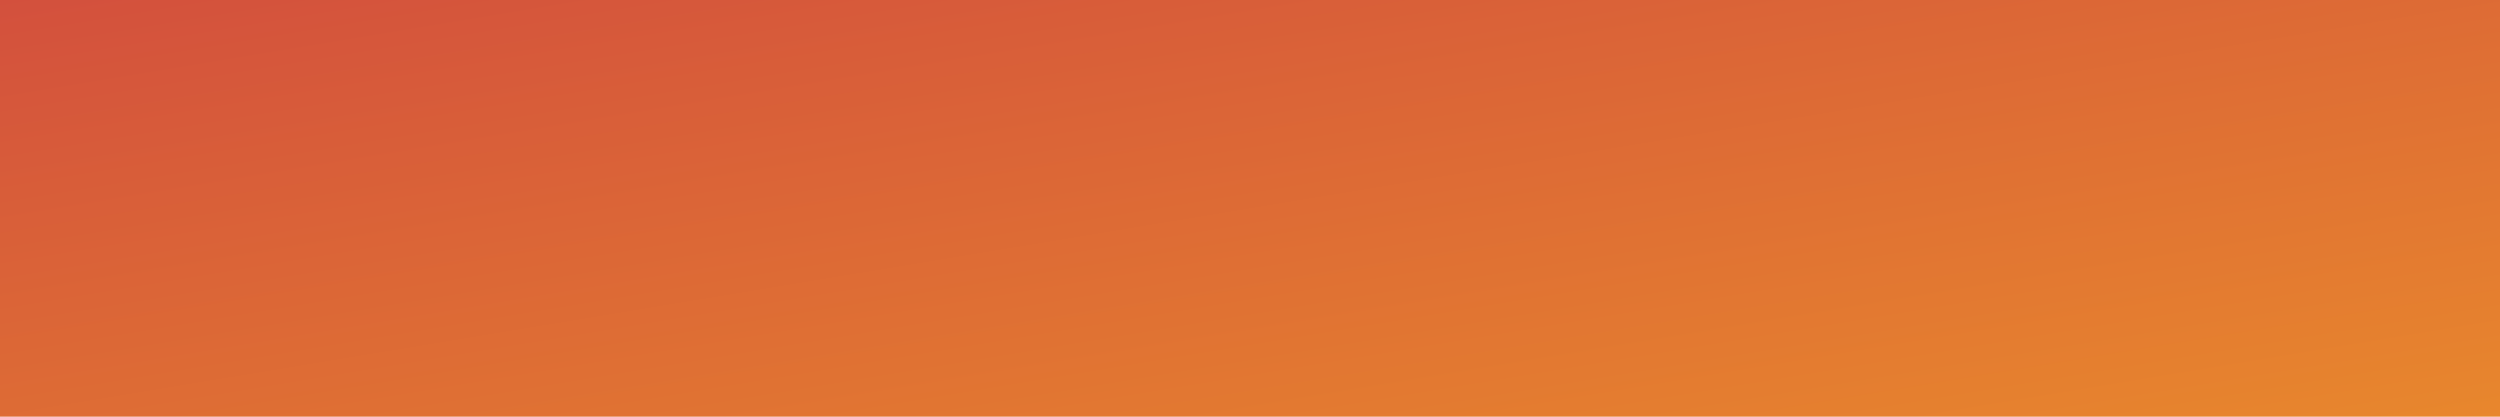
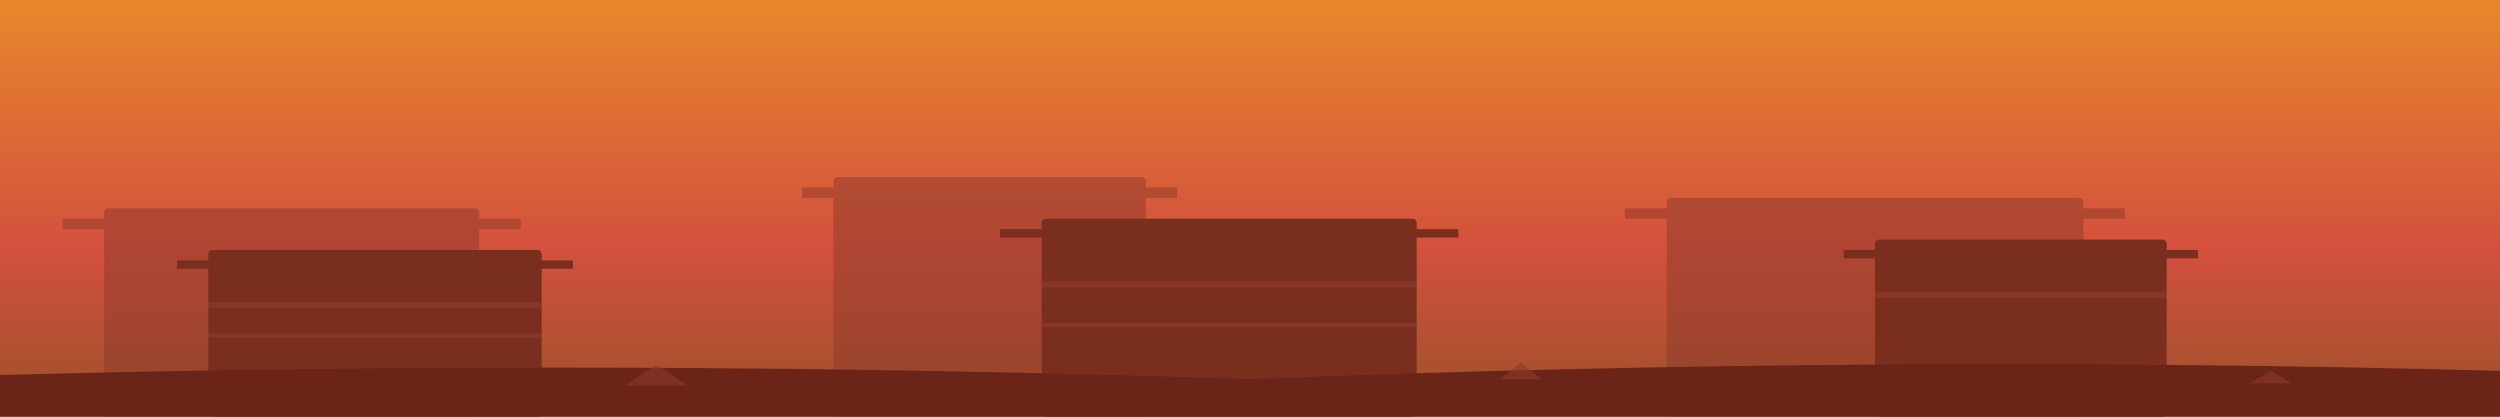
<svg xmlns="http://www.w3.org/2000/svg" width="1200" height="200" viewBox="0 0 1200 200">
  <defs>
-     <linearGradient id="g" x1="0%" y1="0%" x2="100%" y2="100%">
-       <stop offset="0%" stop-color="#D3503D" />
-       <stop offset="100%" stop-color="#E8872D" />
+     <linearGradient id="sky" x1="0%" y1="0%" x2="0%" y2="100%">
+       <stop offset="0%" stop-color="#E8872D" />
+       <stop offset="60%" stop-color="#D3503D" />
+       <stop offset="100%" stop-color="#9A512A" />
    </linearGradient>
  </defs>
-   <rect width="1200" height="200" fill="url(#g)" />
+   <rect width="1200" height="200" fill="url(#sky)" />
+   <g fill="#8B3A2A" opacity="0.5">
+     <rect x="50" y="100" width="180" height="100" rx="2" />
+     <rect x="30" y="105" width="220" height="5" />
+     <rect x="400" y="85" width="150" height="115" rx="2" />
+     <rect x="385" y="90" width="180" height="5" />
+     <rect x="800" y="95" width="200" height="105" rx="2" />
+     <rect x="780" y="100" width="240" height="5" />
+   </g>
+   <g fill="#7A2E1E">
+     <rect x="100" y="120" width="160" height="80" rx="2" />
+     <rect x="85" y="125" width="190" height="4" />
+     <rect x="500" y="105" width="180" height="95" rx="2" />
+     <rect x="480" y="110" width="220" height="4" />
+     <rect x="900" y="115" width="140" height="85" rx="2" />
+     <rect x="885" y="120" width="170" height="4" />
+   </g>
+   <g fill="#9C4030" opacity="0.4">
+     <rect x="100" y="145" width="160" height="3" />
+     <rect x="100" y="160" width="160" height="2" />
+     <rect x="500" y="135" width="180" height="3" />
+     <rect x="500" y="155" width="180" height="2" />
+     <rect x="900" y="140" width="140" height="3" />
+   </g>
+   <path d="M0 180 Q300 172 600 182 Q900 170 1200 178 L1200 200 L0 200Z" fill="#6B2418" />
+   <g fill="#8B3A2A" opacity="0.6">
+     <polygon points="300,185 315,175 330,185" />
+     <polygon points="720,182 730,174 740,182" />
+     <polygon points="1080,184 1090,178 1100,184" />
+   </g>
</svg>
